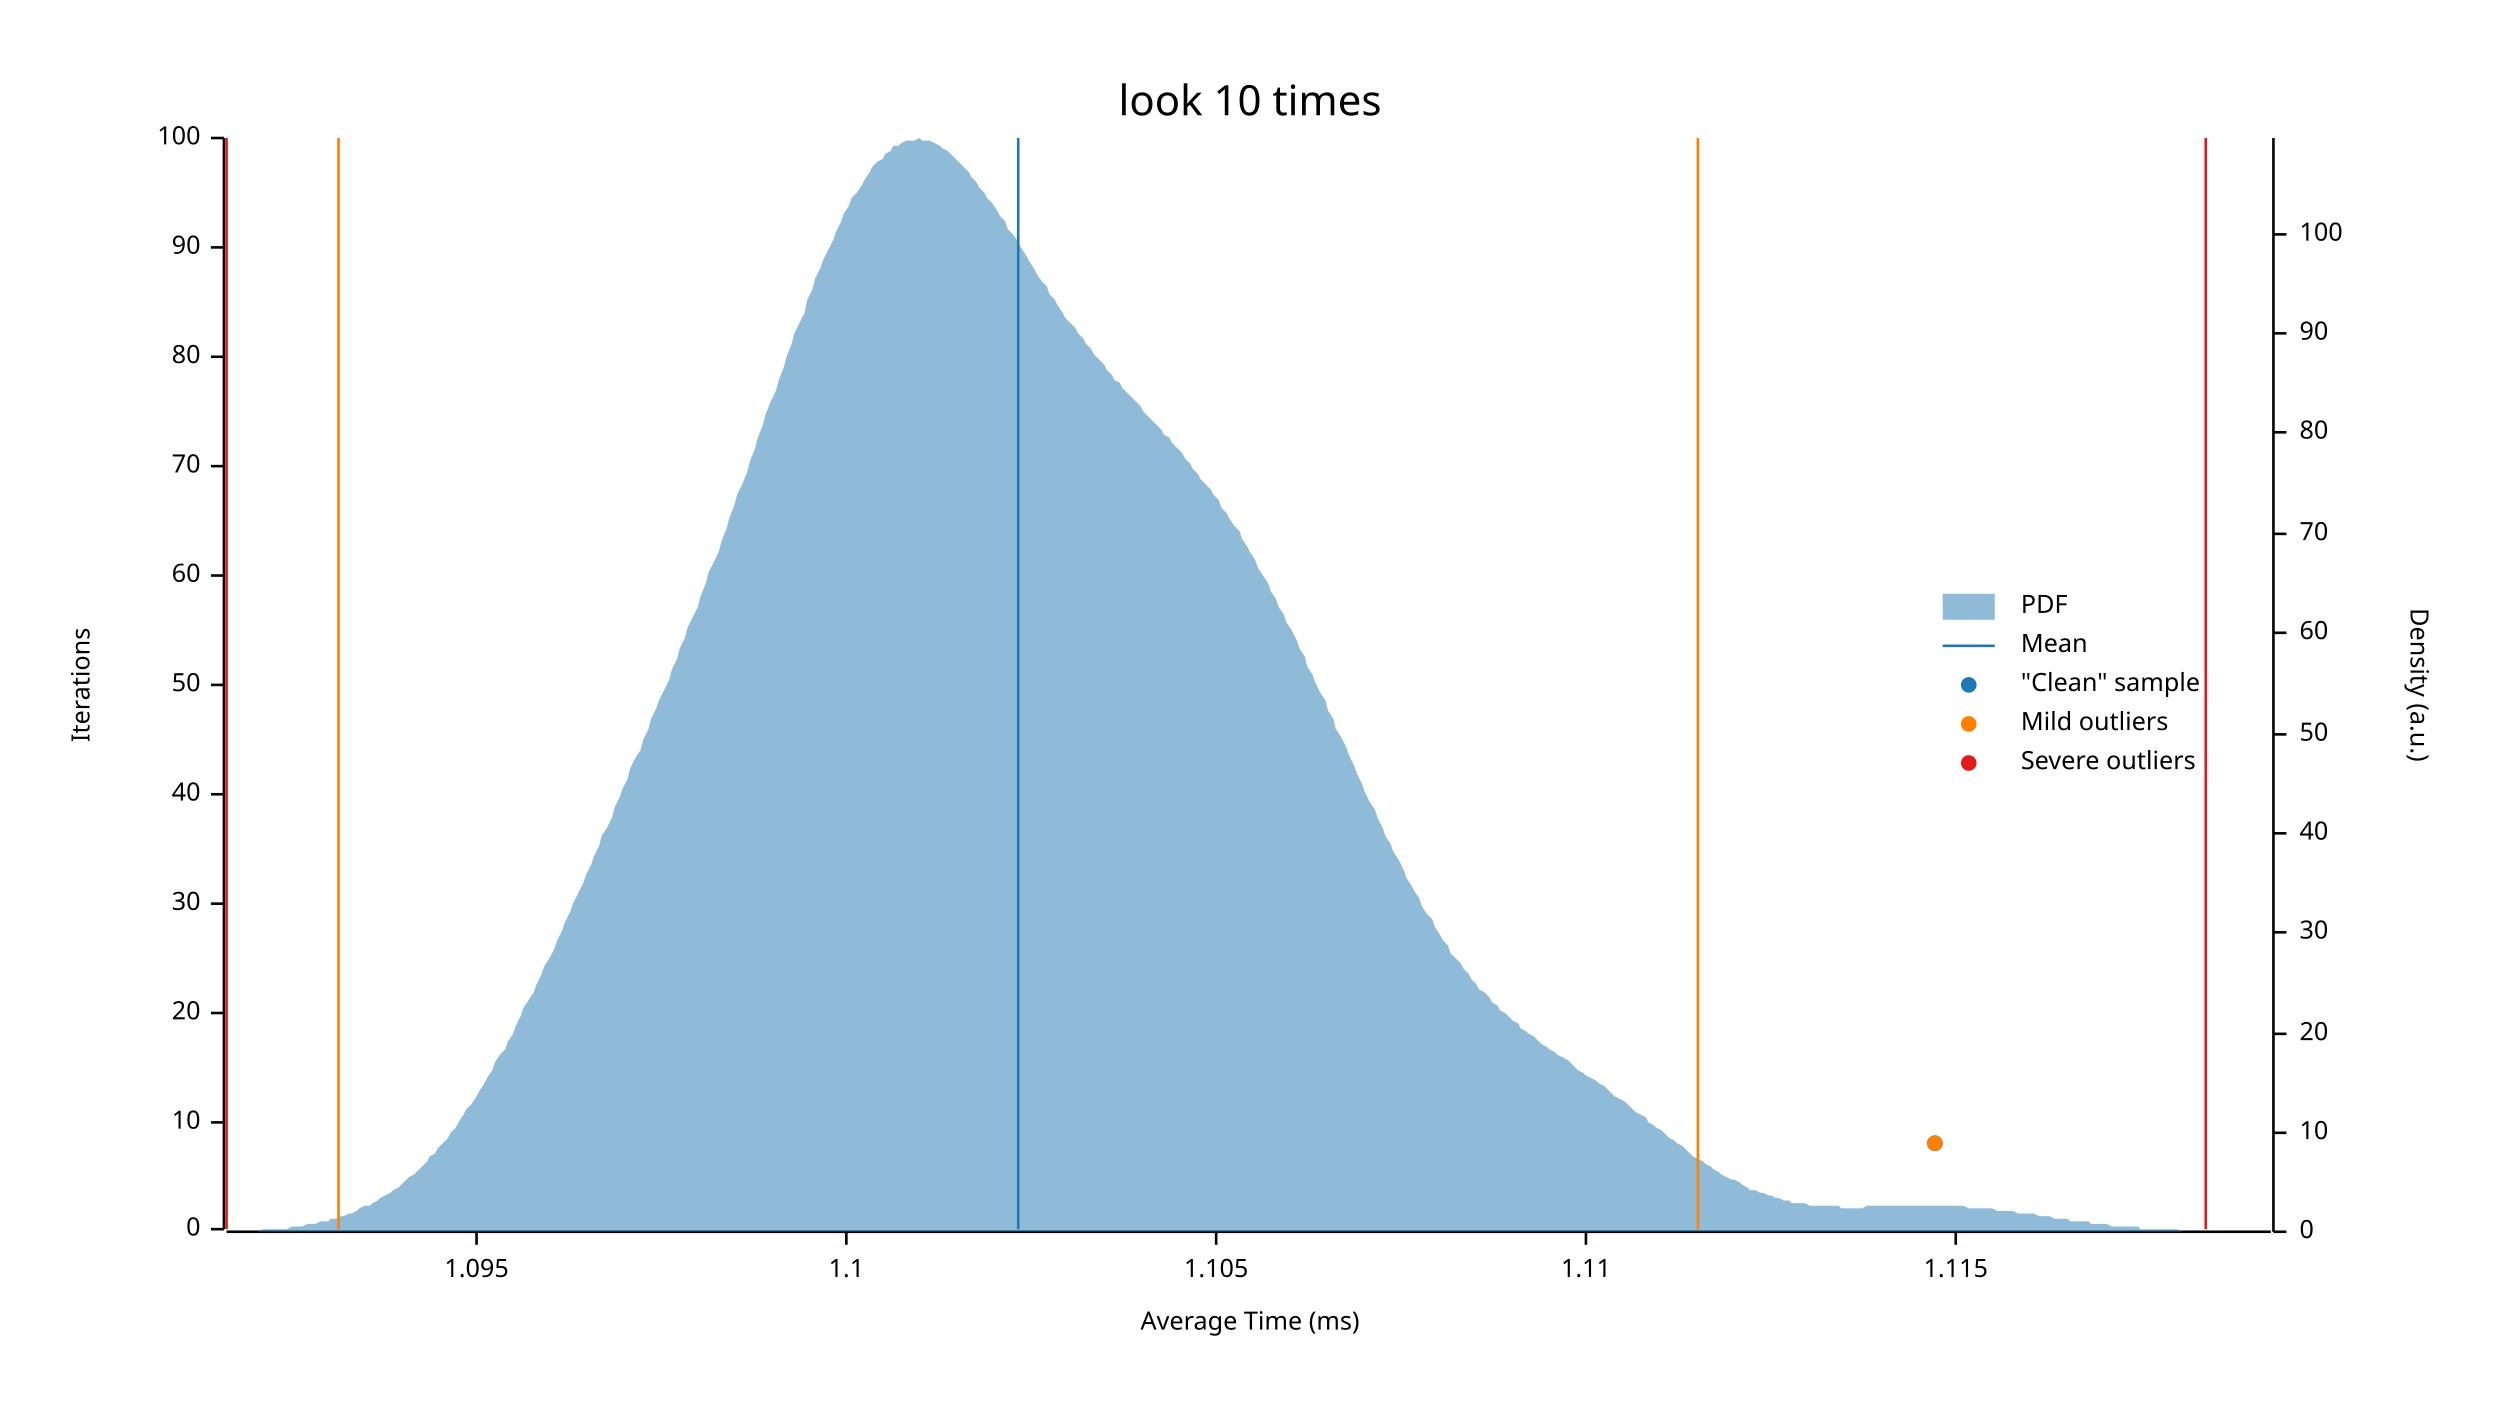
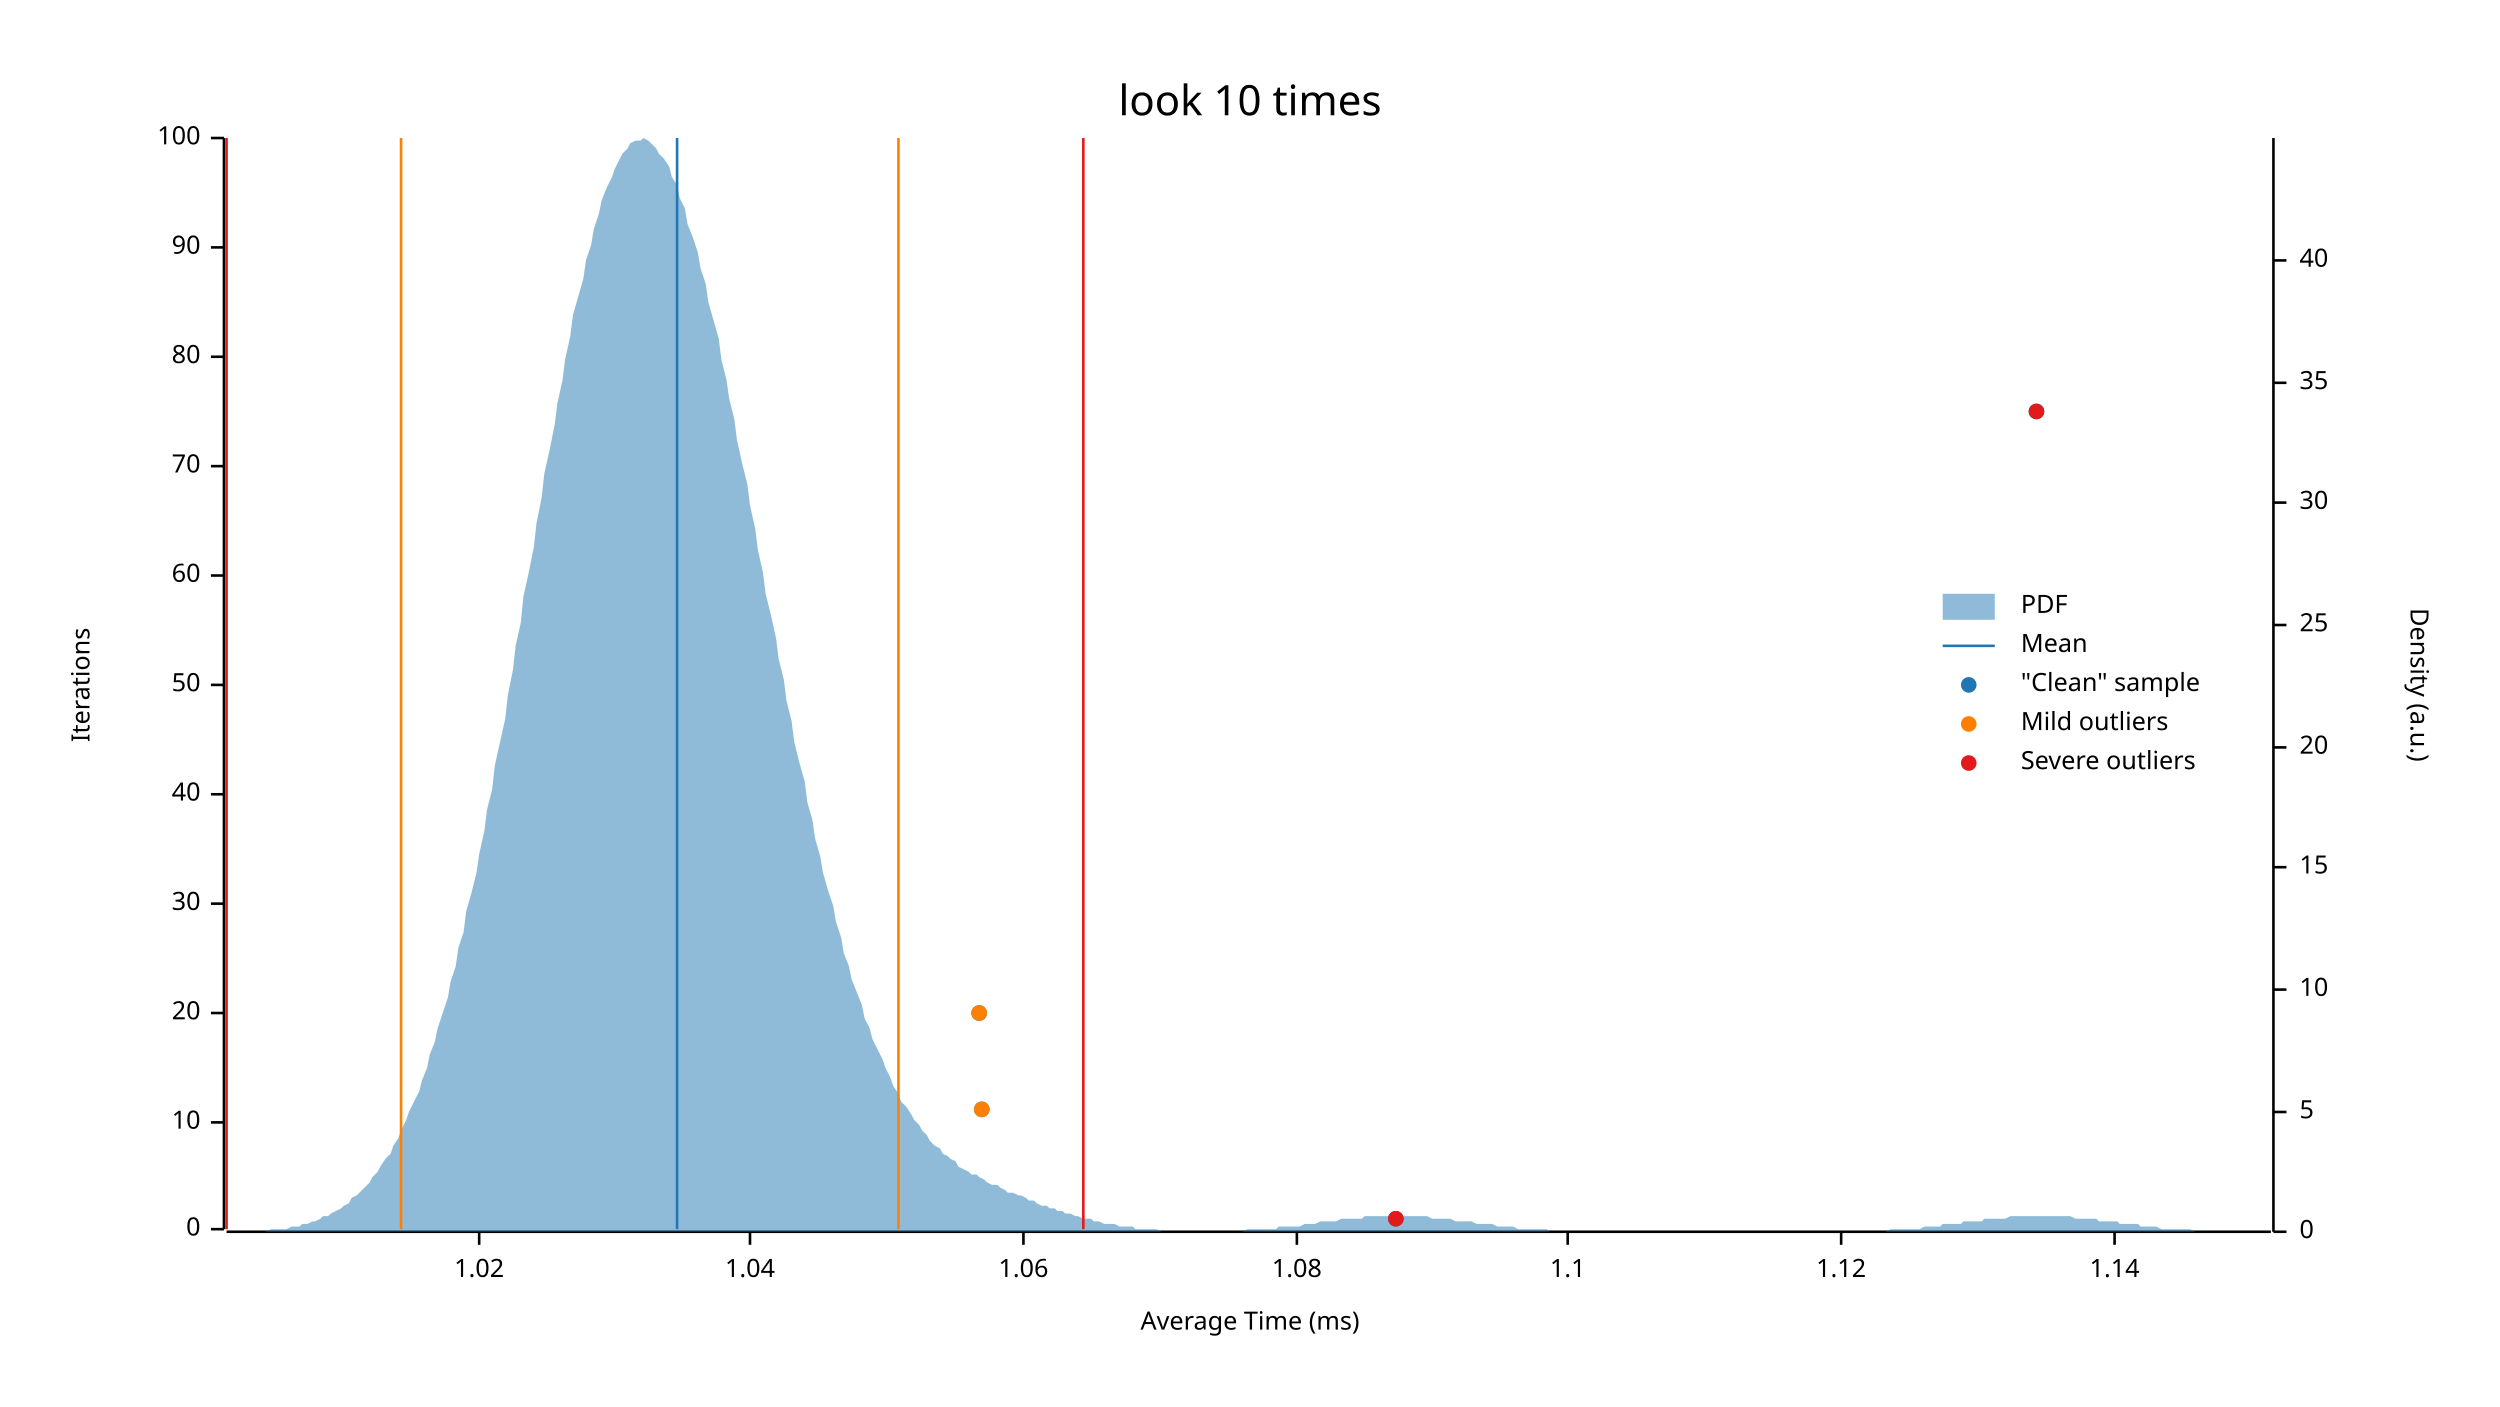
<svg xmlns="http://www.w3.org/2000/svg" width="960" height="540" viewBox="0 0 960 540">
  <text x="480" y="32" dy="0.76em" text-anchor="middle" font-family="sans-serif" font-size="16.129" opacity="1" fill="#000000">
look 10 times
</text>
  <text x="27" y="263" dy="0.76em" text-anchor="middle" font-family="sans-serif" font-size="9.677" opacity="1" fill="#000000" transform="rotate(270, 27, 263)">
Iterations
</text>
  <text x="480" y="513" dy="-0.5ex" text-anchor="middle" font-family="sans-serif" font-size="9.677" opacity="1" fill="#000000">
Average Time (ms)
</text>
  <polyline fill="none" opacity="1" stroke="#000000" stroke-width="1" points="86,53 86,472 " />
  <text x="77" y="472" dy="0.5ex" text-anchor="end" font-family="sans-serif" font-size="9.677" opacity="1" fill="#000000">
0
</text>
  <polyline fill="none" opacity="1" stroke="#000000" stroke-width="1" points="81,472 86,472 " />
  <text x="77" y="431" dy="0.5ex" text-anchor="end" font-family="sans-serif" font-size="9.677" opacity="1" fill="#000000">
10
</text>
  <polyline fill="none" opacity="1" stroke="#000000" stroke-width="1" points="81,431 86,431 " />
  <text x="77" y="389" dy="0.5ex" text-anchor="end" font-family="sans-serif" font-size="9.677" opacity="1" fill="#000000">
20
</text>
  <polyline fill="none" opacity="1" stroke="#000000" stroke-width="1" points="81,389 86,389 " />
  <text x="77" y="347" dy="0.5ex" text-anchor="end" font-family="sans-serif" font-size="9.677" opacity="1" fill="#000000">
30
</text>
  <polyline fill="none" opacity="1" stroke="#000000" stroke-width="1" points="81,347 86,347 " />
  <text x="77" y="305" dy="0.5ex" text-anchor="end" font-family="sans-serif" font-size="9.677" opacity="1" fill="#000000">
40
</text>
  <polyline fill="none" opacity="1" stroke="#000000" stroke-width="1" points="81,305 86,305 " />
  <text x="77" y="263" dy="0.5ex" text-anchor="end" font-family="sans-serif" font-size="9.677" opacity="1" fill="#000000">
50
</text>
  <polyline fill="none" opacity="1" stroke="#000000" stroke-width="1" points="81,263 86,263 " />
  <text x="77" y="221" dy="0.5ex" text-anchor="end" font-family="sans-serif" font-size="9.677" opacity="1" fill="#000000">
60
</text>
  <polyline fill="none" opacity="1" stroke="#000000" stroke-width="1" points="81,221 86,221 " />
  <text x="77" y="179" dy="0.5ex" text-anchor="end" font-family="sans-serif" font-size="9.677" opacity="1" fill="#000000">
70
</text>
  <polyline fill="none" opacity="1" stroke="#000000" stroke-width="1" points="81,179 86,179 " />
  <text x="77" y="137" dy="0.5ex" text-anchor="end" font-family="sans-serif" font-size="9.677" opacity="1" fill="#000000">
80
</text>
  <polyline fill="none" opacity="1" stroke="#000000" stroke-width="1" points="81,137 86,137 " />
  <text x="77" y="95" dy="0.5ex" text-anchor="end" font-family="sans-serif" font-size="9.677" opacity="1" fill="#000000">
90
</text>
  <polyline fill="none" opacity="1" stroke="#000000" stroke-width="1" points="81,95 86,95 " />
  <text x="77" y="53" dy="0.5ex" text-anchor="end" font-family="sans-serif" font-size="9.677" opacity="1" fill="#000000">
100
</text>
  <polyline fill="none" opacity="1" stroke="#000000" stroke-width="1" points="81,53 86,53 " />
  <polyline fill="none" opacity="1" stroke="#000000" stroke-width="1" points="87,473 872,473 " />
-   <text x="183" y="483" dy="0.76em" text-anchor="middle" font-family="sans-serif" font-size="9.677" opacity="1" fill="#000000">
- 1.095
+   <text x="184" y="483" dy="0.76em" text-anchor="middle" font-family="sans-serif" font-size="9.677" opacity="1" fill="#000000">
+ 1.02
</text>
-   <polyline fill="none" opacity="1" stroke="#000000" stroke-width="1" points="183,473 183,478 " />
-   <text x="325" y="483" dy="0.76em" text-anchor="middle" font-family="sans-serif" font-size="9.677" opacity="1" fill="#000000">
+   <polyline fill="none" opacity="1" stroke="#000000" stroke-width="1" points="184,473 184,478 " />
+   <text x="288" y="483" dy="0.76em" text-anchor="middle" font-family="sans-serif" font-size="9.677" opacity="1" fill="#000000">
+ 1.04
+ </text>
+   <polyline fill="none" opacity="1" stroke="#000000" stroke-width="1" points="288,473 288,478 " />
+   <text x="393" y="483" dy="0.76em" text-anchor="middle" font-family="sans-serif" font-size="9.677" opacity="1" fill="#000000">
+ 1.06
+ </text>
+   <polyline fill="none" opacity="1" stroke="#000000" stroke-width="1" points="393,473 393,478 " />
+   <text x="498" y="483" dy="0.76em" text-anchor="middle" font-family="sans-serif" font-size="9.677" opacity="1" fill="#000000">
+ 1.08
+ </text>
+   <polyline fill="none" opacity="1" stroke="#000000" stroke-width="1" points="498,473 498,478 " />
+   <text x="602" y="483" dy="0.76em" text-anchor="middle" font-family="sans-serif" font-size="9.677" opacity="1" fill="#000000">
1.1
</text>
-   <polyline fill="none" opacity="1" stroke="#000000" stroke-width="1" points="325,473 325,478 " />
-   <text x="467" y="483" dy="0.76em" text-anchor="middle" font-family="sans-serif" font-size="9.677" opacity="1" fill="#000000">
- 1.105
+   <polyline fill="none" opacity="1" stroke="#000000" stroke-width="1" points="602,473 602,478 " />
+   <text x="707" y="483" dy="0.76em" text-anchor="middle" font-family="sans-serif" font-size="9.677" opacity="1" fill="#000000">
+ 1.12
</text>
-   <polyline fill="none" opacity="1" stroke="#000000" stroke-width="1" points="467,473 467,478 " />
-   <text x="609" y="483" dy="0.76em" text-anchor="middle" font-family="sans-serif" font-size="9.677" opacity="1" fill="#000000">
- 1.11
+   <polyline fill="none" opacity="1" stroke="#000000" stroke-width="1" points="707,473 707,478 " />
+   <text x="812" y="483" dy="0.76em" text-anchor="middle" font-family="sans-serif" font-size="9.677" opacity="1" fill="#000000">
+ 1.14
</text>
-   <polyline fill="none" opacity="1" stroke="#000000" stroke-width="1" points="609,473 609,478 " />
-   <text x="751" y="483" dy="0.76em" text-anchor="middle" font-family="sans-serif" font-size="9.677" opacity="1" fill="#000000">
- 1.115
- </text>
-   <polyline fill="none" opacity="1" stroke="#000000" stroke-width="1" points="751,473 751,478 " />
+   <polyline fill="none" opacity="1" stroke="#000000" stroke-width="1" points="812,473 812,478 " />
  <text x="933" y="263" dy="0.76em" text-anchor="middle" font-family="sans-serif" font-size="9.677" opacity="1" fill="#000000" transform="rotate(90, 933, 263)">
Density (a.u.)
</text>
  <polyline fill="none" opacity="1" stroke="#000000" stroke-width="1" points="873,53 873,473 " />
  <text x="883" y="473" dy="0.5ex" text-anchor="start" font-family="sans-serif" font-size="9.677" opacity="1" fill="#000000">
0
</text>
  <polyline fill="none" opacity="1" stroke="#000000" stroke-width="1" points="873,473 878,473 " />
-   <text x="883" y="435" dy="0.5ex" text-anchor="start" font-family="sans-serif" font-size="9.677" opacity="1" fill="#000000">
+   <text x="883" y="427" dy="0.5ex" text-anchor="start" font-family="sans-serif" font-size="9.677" opacity="1" fill="#000000">
+ 5
+ </text>
+   <polyline fill="none" opacity="1" stroke="#000000" stroke-width="1" points="873,427 878,427 " />
+   <text x="883" y="380" dy="0.5ex" text-anchor="start" font-family="sans-serif" font-size="9.677" opacity="1" fill="#000000">
10
</text>
-   <polyline fill="none" opacity="1" stroke="#000000" stroke-width="1" points="873,435 878,435 " />
-   <text x="883" y="397" dy="0.5ex" text-anchor="start" font-family="sans-serif" font-size="9.677" opacity="1" fill="#000000">
+   <polyline fill="none" opacity="1" stroke="#000000" stroke-width="1" points="873,380 878,380 " />
+   <text x="883" y="333" dy="0.5ex" text-anchor="start" font-family="sans-serif" font-size="9.677" opacity="1" fill="#000000">
+ 15
+ </text>
+   <polyline fill="none" opacity="1" stroke="#000000" stroke-width="1" points="873,333 878,333 " />
+   <text x="883" y="287" dy="0.5ex" text-anchor="start" font-family="sans-serif" font-size="9.677" opacity="1" fill="#000000">
20
</text>
-   <polyline fill="none" opacity="1" stroke="#000000" stroke-width="1" points="873,397 878,397 " />
-   <text x="883" y="358" dy="0.5ex" text-anchor="start" font-family="sans-serif" font-size="9.677" opacity="1" fill="#000000">
+   <polyline fill="none" opacity="1" stroke="#000000" stroke-width="1" points="873,287 878,287 " />
+   <text x="883" y="240" dy="0.5ex" text-anchor="start" font-family="sans-serif" font-size="9.677" opacity="1" fill="#000000">
+ 25
+ </text>
+   <polyline fill="none" opacity="1" stroke="#000000" stroke-width="1" points="873,240 878,240 " />
+   <text x="883" y="193" dy="0.5ex" text-anchor="start" font-family="sans-serif" font-size="9.677" opacity="1" fill="#000000">
30
</text>
-   <polyline fill="none" opacity="1" stroke="#000000" stroke-width="1" points="873,358 878,358 " />
-   <text x="883" y="320" dy="0.5ex" text-anchor="start" font-family="sans-serif" font-size="9.677" opacity="1" fill="#000000">
+   <polyline fill="none" opacity="1" stroke="#000000" stroke-width="1" points="873,193 878,193 " />
+   <text x="883" y="147" dy="0.5ex" text-anchor="start" font-family="sans-serif" font-size="9.677" opacity="1" fill="#000000">
+ 35
+ </text>
+   <polyline fill="none" opacity="1" stroke="#000000" stroke-width="1" points="873,147 878,147 " />
+   <text x="883" y="100" dy="0.5ex" text-anchor="start" font-family="sans-serif" font-size="9.677" opacity="1" fill="#000000">
40
</text>
-   <polyline fill="none" opacity="1" stroke="#000000" stroke-width="1" points="873,320 878,320 " />
-   <text x="883" y="282" dy="0.5ex" text-anchor="start" font-family="sans-serif" font-size="9.677" opacity="1" fill="#000000">
- 50
- </text>
-   <polyline fill="none" opacity="1" stroke="#000000" stroke-width="1" points="873,282 878,282 " />
-   <text x="883" y="243" dy="0.5ex" text-anchor="start" font-family="sans-serif" font-size="9.677" opacity="1" fill="#000000">
- 60
- </text>
-   <polyline fill="none" opacity="1" stroke="#000000" stroke-width="1" points="873,243 878,243 " />
-   <text x="883" y="205" dy="0.5ex" text-anchor="start" font-family="sans-serif" font-size="9.677" opacity="1" fill="#000000">
- 70
- </text>
-   <polyline fill="none" opacity="1" stroke="#000000" stroke-width="1" points="873,205 878,205 " />
-   <text x="883" y="166" dy="0.5ex" text-anchor="start" font-family="sans-serif" font-size="9.677" opacity="1" fill="#000000">
- 80
- </text>
-   <polyline fill="none" opacity="1" stroke="#000000" stroke-width="1" points="873,166 878,166 " />
-   <text x="883" y="128" dy="0.5ex" text-anchor="start" font-family="sans-serif" font-size="9.677" opacity="1" fill="#000000">
- 90
- </text>
-   <polyline fill="none" opacity="1" stroke="#000000" stroke-width="1" points="873,128 878,128 " />
-   <text x="883" y="90" dy="0.5ex" text-anchor="start" font-family="sans-serif" font-size="9.677" opacity="1" fill="#000000">
- 100
- </text>
-   <polyline fill="none" opacity="1" stroke="#000000" stroke-width="1" points="873,90 878,90 " />
-   <polygon opacity="0.5" fill="#1F78B4" points="87,473 88,473 90,473 91,473 93,473 94,473 96,473 98,473 99,473 101,472 102,472 104,472 105,472 107,472 109,472 110,472 112,471 113,471 115,471 116,471 118,470 120,470 121,470 123,469 124,469 126,469 127,468 129,468 131,467 132,467 134,466 135,466 137,465 138,464 140,463 142,463 143,462 145,461 146,460 148,459 150,458 151,457 153,456 154,455 156,453 157,452 159,451 161,449 162,448 164,446 165,444 167,443 168,441 170,439 172,437 173,435 175,433 176,431 178,428 179,426 181,424 183,421 184,419 186,416 187,414 189,411 190,408 192,405 194,403 195,400 197,397 198,394 200,390 201,387 203,384 205,381 206,378 208,374 209,371 211,368 213,364 214,361 216,357 217,354 219,350 220,347 222,343 224,339 225,336 227,332 228,329 230,325 231,321 233,318 235,314 236,310 238,306 239,303 241,299 242,295 244,291 246,288 247,284 249,280 250,276 252,272 253,269 255,265 257,261 258,257 260,253 261,249 263,245 264,241 266,237 268,233 269,229 271,224 272,220 274,216 276,212 277,208 279,203 280,199 282,194 283,190 285,186 287,181 288,177 290,172 291,168 293,163 294,159 296,154 298,150 299,146 301,141 302,137 304,132 305,128 307,124 309,120 310,115 312,111 313,107 315,103 316,100 318,96 320,92 321,89 323,85 324,82 326,79 327,76 329,74 331,71 332,69 334,66 335,64 337,62 339,61 340,59 342,58 343,56 345,56 346,55 348,54 350,54 351,54 353,53 354,54 356,54 357,54 359,55 361,56 362,57 364,58 365,59 367,61 368,62 370,64 372,66 373,68 375,70 376,72 378,74 379,76 381,78 383,81 384,83 386,85 387,88 389,90 391,93 392,95 394,98 395,100 397,103 398,105 400,108 402,110 403,113 405,115 406,117 408,120 409,122 411,124 413,126 414,128 416,130 417,132 419,134 420,136 422,138 424,140 425,142 427,144 428,146 430,147 431,149 433,151 435,153 436,154 438,156 439,158 441,160 442,161 444,163 446,165 447,167 449,168 450,170 452,172 454,174 455,176 457,178 458,180 460,182 461,184 463,186 465,188 466,190 468,192 469,195 471,197 472,199 474,202 476,204 477,207 479,210 480,212 482,215 483,218 485,221 487,224 488,227 490,230 491,233 493,236 494,239 496,242 498,246 499,249 501,252 502,256 504,259 505,262 507,266 509,269 510,273 512,276 513,280 515,283 517,287 518,290 520,294 521,297 523,301 524,304 526,308 528,311 529,314 531,318 532,321 534,324 535,327 537,330 539,334 540,337 542,340 543,342 545,345 546,348 548,351 550,353 551,356 553,359 554,361 556,363 557,366 559,368 561,370 562,372 564,374 565,376 567,378 568,380 570,381 572,383 573,385 575,386 576,388 578,389 580,391 581,392 583,393 584,395 586,396 587,397 589,398 591,400 592,401 594,402 595,403 597,404 598,405 600,406 602,407 603,408 605,410 606,411 608,412 609,413 611,414 613,415 614,416 616,417 617,418 619,420 620,421 622,422 624,423 625,424 627,426 628,427 630,428 632,429 633,431 635,432 636,433 638,434 639,435 641,437 643,438 644,439 646,440 647,441 649,443 650,444 652,445 654,446 655,447 657,448 658,449 660,450 661,451 663,452 665,453 666,453 668,454 669,455 671,456 672,457 674,457 676,458 677,458 679,459 680,459 682,460 683,460 685,461 687,461 688,462 690,462 691,462 693,462 695,463 696,463 698,463 699,463 701,463 702,463 704,463 706,463 707,464 709,464 710,464 712,464 713,464 715,464 717,463 718,463 720,463 721,463 723,463 724,463 726,463 728,463 729,463 731,463 732,463 734,463 735,463 737,463 739,463 740,463 742,463 743,463 745,463 746,463 748,463 750,463 751,463 753,463 754,463 756,464 758,464 759,464 761,464 762,464 764,464 765,464 767,465 769,465 770,465 772,465 773,465 775,466 776,466 778,466 780,466 781,466 783,467 784,467 786,467 787,467 789,468 791,468 792,468 794,468 795,469 797,469 798,469 800,469 802,469 803,470 805,470 806,470 808,470 809,470 811,471 813,471 814,471 816,471 817,471 819,471 821,471 822,472 824,472 825,472 827,472 828,472 830,472 832,472 833,472 835,472 836,472 838,473 839,473 841,473 843,473 844,473 846,473 847,473 849,473 850,473 852,473 854,473 855,473 857,473 858,473 860,473 861,473 863,473 865,473 866,473 868,473 869,473 871,473 873,473 873,473 87,473 " />
-   <polyline fill="none" opacity="1" stroke="#1F78B4" stroke-width="1" points="391,472 391,53 " />
-   <polyline fill="none" opacity="1" stroke="#FF7F00" stroke-width="1" points="130,472 130,53 " />
-   <polyline fill="none" opacity="1" stroke="#FF7F00" stroke-width="1" points="652,472 652,53 " />
+   <polyline fill="none" opacity="1" stroke="#000000" stroke-width="1" points="873,100 878,100 " />
+   <polygon opacity="0.5" fill="#1F78B4" points="87,473 88,473 90,473 91,473 93,473 94,473 96,473 98,473 99,473 101,473 102,473 104,472 105,472 107,472 109,472 110,472 112,471 113,471 115,471 116,470 118,470 120,469 121,469 123,468 124,467 126,467 127,466 129,465 131,464 132,463 134,462 135,460 137,459 138,458 140,456 142,454 143,452 145,450 146,448 148,445 150,443 151,440 153,437 154,434 156,430 157,427 159,423 161,419 162,415 164,410 165,405 167,400 168,395 170,389 172,383 173,377 175,371 176,364 178,358 179,350 181,343 183,335 184,328 186,319 187,311 189,303 190,294 192,285 194,276 195,267 197,257 198,248 200,239 201,229 203,220 205,210 206,201 208,191 209,182 211,173 213,163 214,155 216,146 217,138 219,129 220,121 222,114 224,107 225,100 227,94 228,88 230,82 231,77 233,72 235,68 236,65 238,61 239,59 241,57 242,55 244,54 246,54 247,53 249,54 250,55 252,57 253,59 255,61 257,64 258,68 260,71 261,76 263,80 264,86 266,91 268,97 269,103 271,109 272,116 274,123 276,130 277,138 279,146 280,153 282,161 283,169 285,178 287,186 288,194 290,203 291,211 293,220 294,228 296,236 298,245 299,253 301,261 302,269 304,277 305,285 307,293 309,300 310,308 312,315 313,322 315,329 316,335 318,342 320,348 321,354 323,360 324,366 326,371 327,376 329,381 331,386 332,391 334,395 335,399 337,403 339,407 340,410 342,414 343,417 345,420 346,423 348,425 350,428 351,430 353,432 354,434 356,436 357,438 359,440 361,441 362,443 364,444 365,445 367,446 368,448 370,449 372,450 373,451 375,451 376,452 378,453 379,454 381,455 383,455 384,456 386,457 387,458 389,458 391,459 392,459 394,460 395,461 397,461 398,462 400,463 402,463 403,464 405,464 406,465 408,465 409,466 411,466 413,467 414,467 416,468 417,468 419,468 420,469 422,469 424,470 425,470 427,470 428,470 430,471 431,471 433,471 435,471 436,472 438,472 439,472 441,472 442,472 444,472 446,473 447,473 449,473 450,473 452,473 454,473 455,473 457,473 458,473 460,473 461,473 463,473 465,473 466,473 468,473 469,473 471,473 472,473 474,473 476,473 477,473 479,472 480,472 482,472 483,472 485,472 487,472 488,472 490,472 491,471 493,471 494,471 496,471 498,471 499,471 501,470 502,470 504,470 505,470 507,469 509,469 510,469 512,469 513,469 515,468 517,468 518,468 520,468 521,468 523,468 524,467 526,467 528,467 529,467 531,467 532,467 534,467 535,467 537,467 539,467 540,467 542,467 543,467 545,467 546,467 548,467 550,468 551,468 553,468 554,468 556,468 557,468 559,469 561,469 562,469 564,469 565,469 567,470 568,470 570,470 572,470 573,470 575,471 576,471 578,471 580,471 581,471 583,472 584,472 586,472 587,472 589,472 591,472 592,472 594,472 595,473 597,473 598,473 600,473 602,473 603,473 605,473 606,473 608,473 609,473 611,473 613,473 614,473 616,473 617,473 619,473 620,473 622,473 624,473 625,473 627,473 628,473 630,473 632,473 633,473 635,473 636,473 638,473 639,473 641,473 643,473 644,473 646,473 647,473 649,473 650,473 652,473 654,473 655,473 657,473 658,473 660,473 661,473 663,473 665,473 666,473 668,473 669,473 671,473 672,473 674,473 676,473 677,473 679,473 680,473 682,473 683,473 685,473 687,473 688,473 690,473 691,473 693,473 695,473 696,473 698,473 699,473 701,473 702,473 704,473 706,473 707,473 709,473 710,473 712,473 713,473 715,473 717,473 718,473 720,473 721,473 723,473 724,473 726,472 728,472 729,472 731,472 732,472 734,472 735,472 737,472 739,471 740,471 742,471 743,471 745,471 746,470 748,470 750,470 751,470 753,470 754,469 756,469 758,469 759,469 761,469 762,468 764,468 765,468 767,468 769,468 770,468 772,467 773,467 775,467 776,467 778,467 780,467 781,467 783,467 784,467 786,467 787,467 789,467 791,467 792,467 794,467 795,467 797,468 798,468 800,468 802,468 803,468 805,468 806,469 808,469 809,469 811,469 813,469 814,470 816,470 817,470 819,470 821,470 822,471 824,471 825,471 827,471 828,471 830,472 832,472 833,472 835,472 836,472 838,472 839,472 841,472 843,473 844,473 846,473 847,473 849,473 850,473 852,473 854,473 855,473 857,473 858,473 860,473 861,473 863,473 865,473 866,473 868,473 869,473 871,473 873,473 873,473 87,473 " />
+   <polyline fill="none" opacity="1" stroke="#1F78B4" stroke-width="1" points="260,472 260,53 " />
+   <polyline fill="none" opacity="1" stroke="#FF7F00" stroke-width="1" points="154,472 154,53 " />
+   <polyline fill="none" opacity="1" stroke="#FF7F00" stroke-width="1" points="345,472 345,53 " />
  <polyline fill="none" opacity="1" stroke="#E31A1C" stroke-width="1" points="87,472 87,53 " />
-   <polyline fill="none" opacity="1" stroke="#E31A1C" stroke-width="1" points="847,472 847,53 " />
-   <circle cx="743" cy="439" r="3" opacity="1" fill="#1F78B4" stroke="none" stroke-width="1" />
-   <circle cx="743" cy="439" r="3" opacity="1" fill="#FF7F00" stroke="none" stroke-width="1" />
+   <polyline fill="none" opacity="1" stroke="#E31A1C" stroke-width="1" points="416,472 416,53 " />
+   <circle cx="536" cy="468" r="3" opacity="1" fill="#1F78B4" stroke="none" stroke-width="1" />
+   <circle cx="377" cy="426" r="3" opacity="1" fill="#1F78B4" stroke="none" stroke-width="1" />
+   <circle cx="376" cy="389" r="3" opacity="1" fill="#1F78B4" stroke="none" stroke-width="1" />
+   <circle cx="782" cy="158" r="3" opacity="1" fill="#1F78B4" stroke="none" stroke-width="1" />
+   <circle cx="377" cy="426" r="3" opacity="1" fill="#FF7F00" stroke="none" stroke-width="1" />
+   <circle cx="376" cy="389" r="3" opacity="1" fill="#FF7F00" stroke="none" stroke-width="1" />
+   <circle cx="536" cy="468" r="3" opacity="1" fill="#E31A1C" stroke="none" stroke-width="1" />
+   <circle cx="782" cy="158" r="3" opacity="1" fill="#E31A1C" stroke="none" stroke-width="1" />
  <text x="776" y="228" dy="0.76em" text-anchor="start" font-family="sans-serif" font-size="9.677" opacity="1" fill="#000000">
PDF
</text>
  <text x="776" y="243" dy="0.76em" text-anchor="start" font-family="sans-serif" font-size="9.677" opacity="1" fill="#000000">
Mean
</text>
  <text x="776" y="258" dy="0.76em" text-anchor="start" font-family="sans-serif" font-size="9.677" opacity="1" fill="#000000">
"Clean" sample
</text>
  <text x="776" y="273" dy="0.76em" text-anchor="start" font-family="sans-serif" font-size="9.677" opacity="1" fill="#000000">
Mild outliers
</text>
  <text x="776" y="288" dy="0.76em" text-anchor="start" font-family="sans-serif" font-size="9.677" opacity="1" fill="#000000">
Severe outliers
</text>
  <rect x="746" y="228" width="20" height="10" opacity="0.5" fill="#1F78B4" stroke="none" />
  <polyline fill="none" opacity="1" stroke="#1F78B4" stroke-width="1" points="746,248 766,248 " />
  <circle cx="756" cy="263" r="3" opacity="1" fill="#1F78B4" stroke="none" stroke-width="1" />
  <circle cx="756" cy="278" r="3" opacity="1" fill="#FF7F00" stroke="none" stroke-width="1" />
  <circle cx="756" cy="293" r="3" opacity="1" fill="#E31A1C" stroke="none" stroke-width="1" />
</svg>
